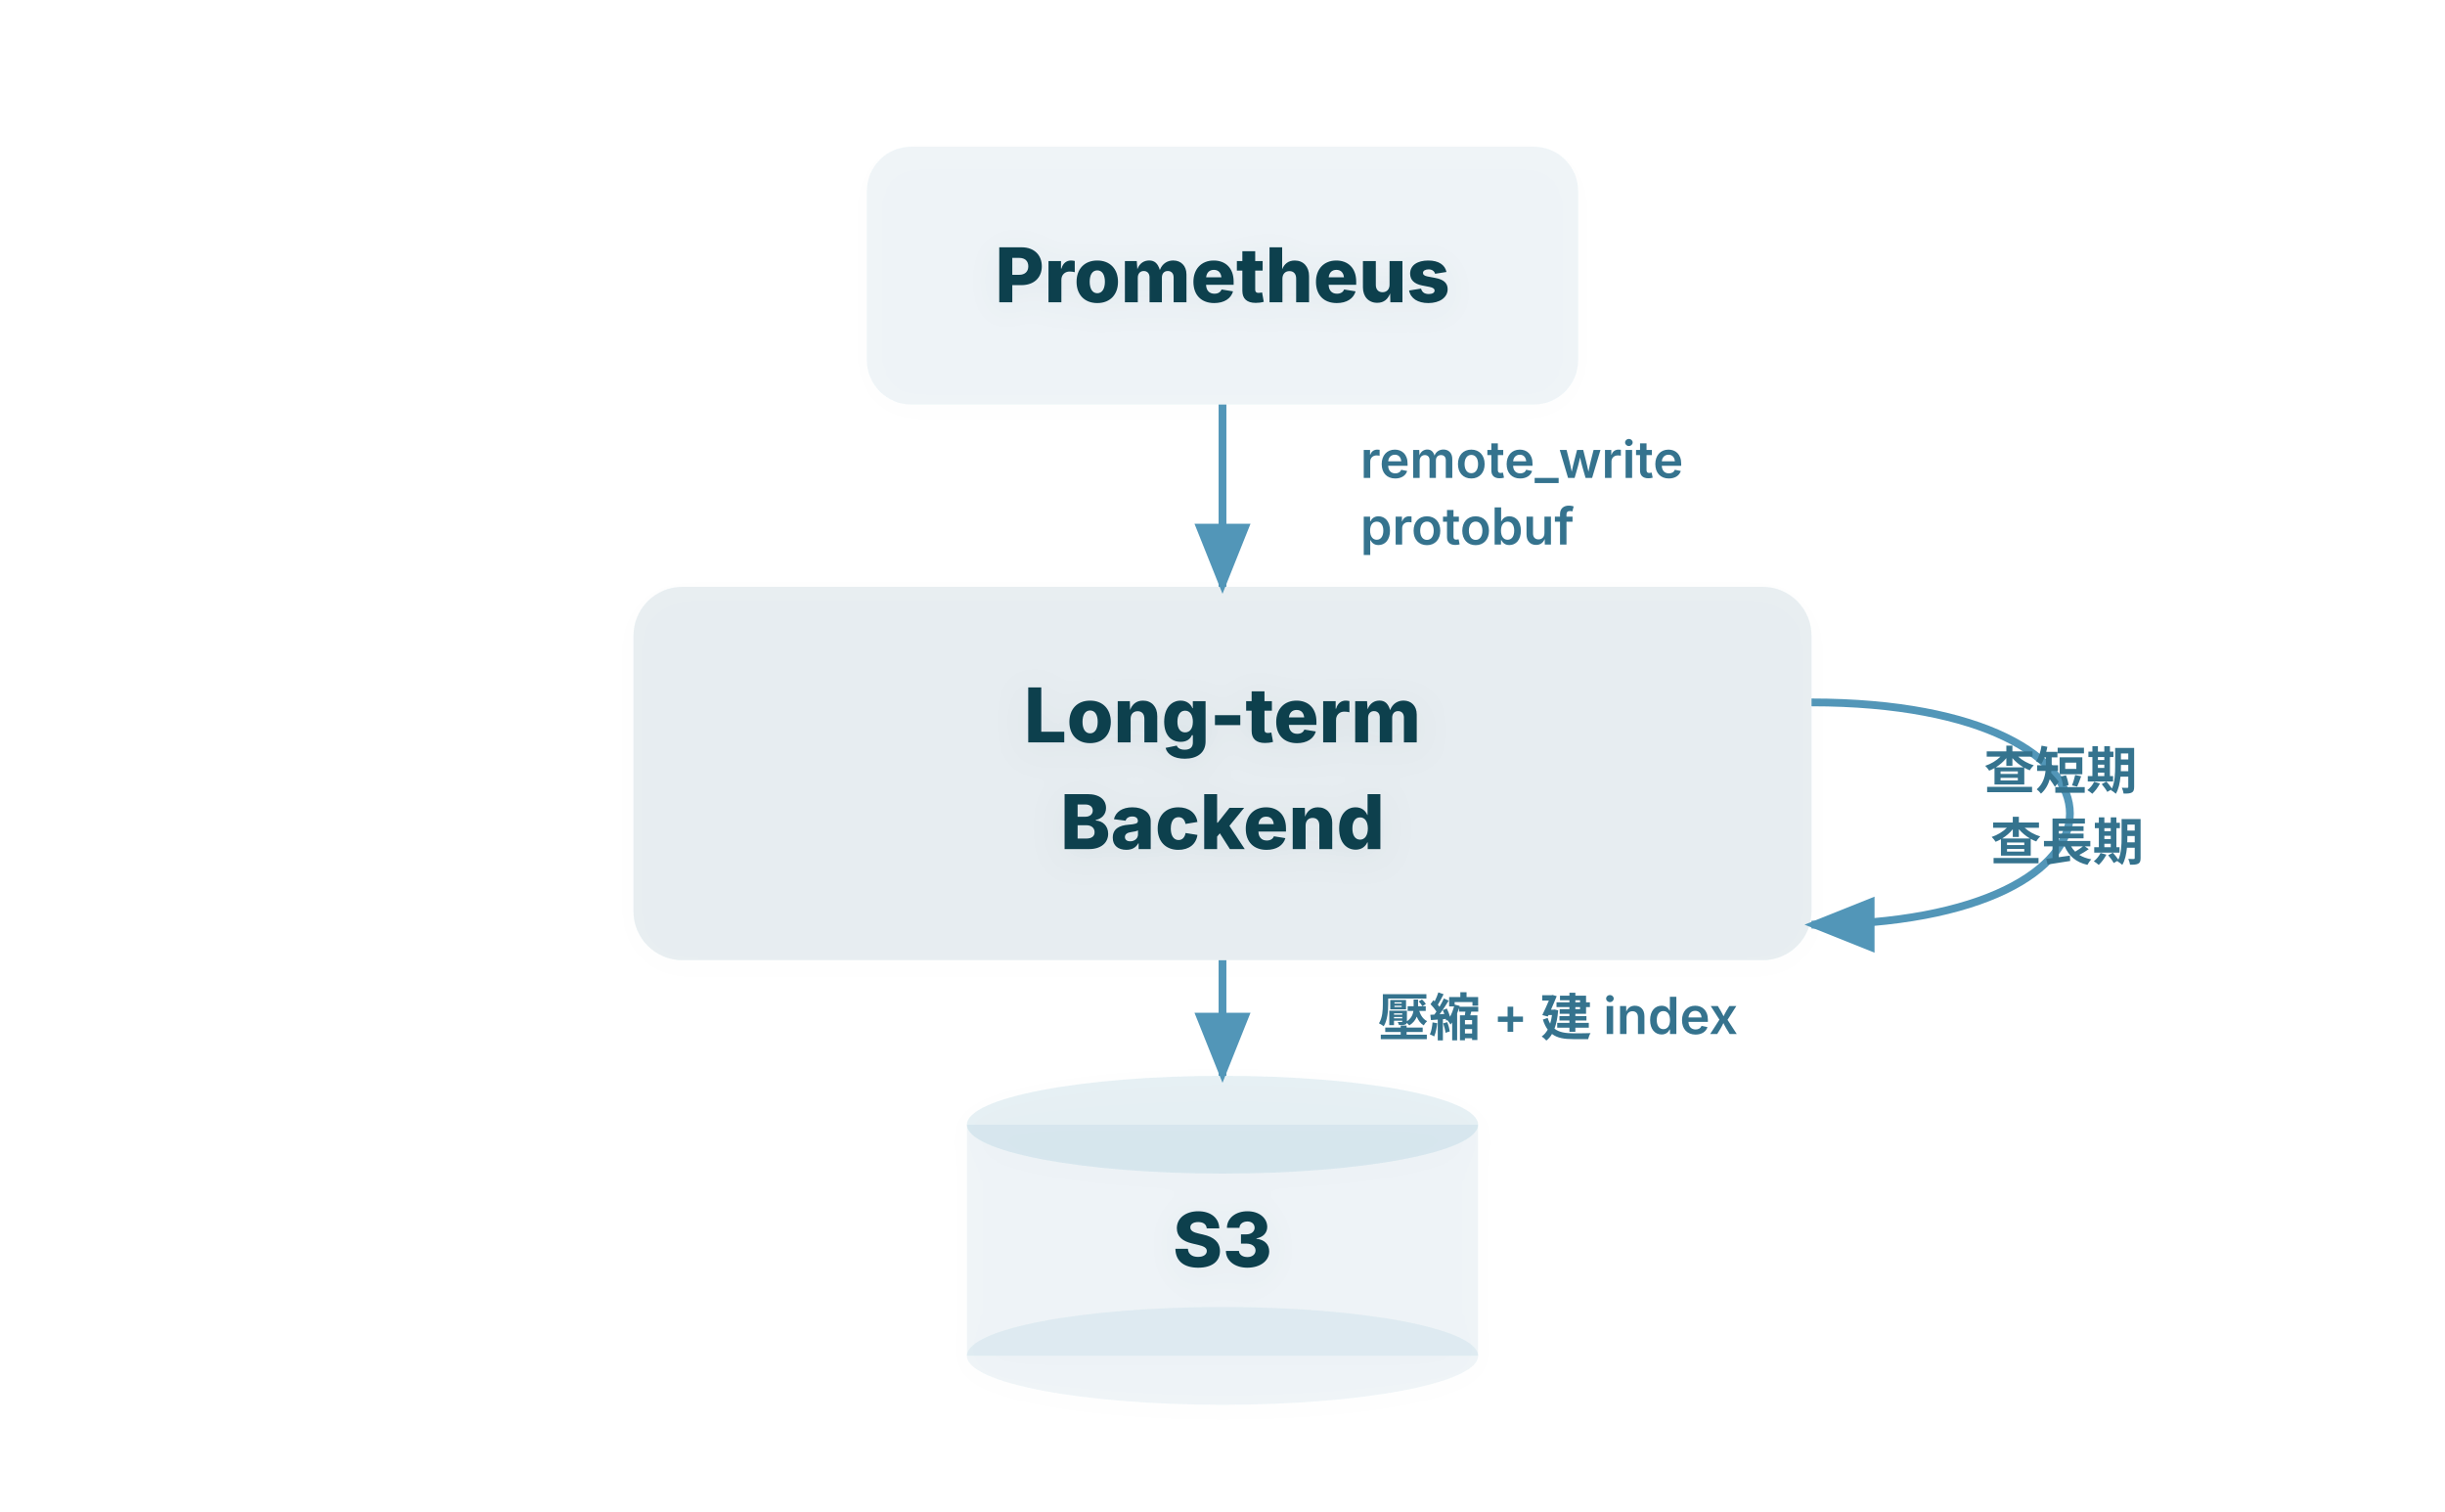
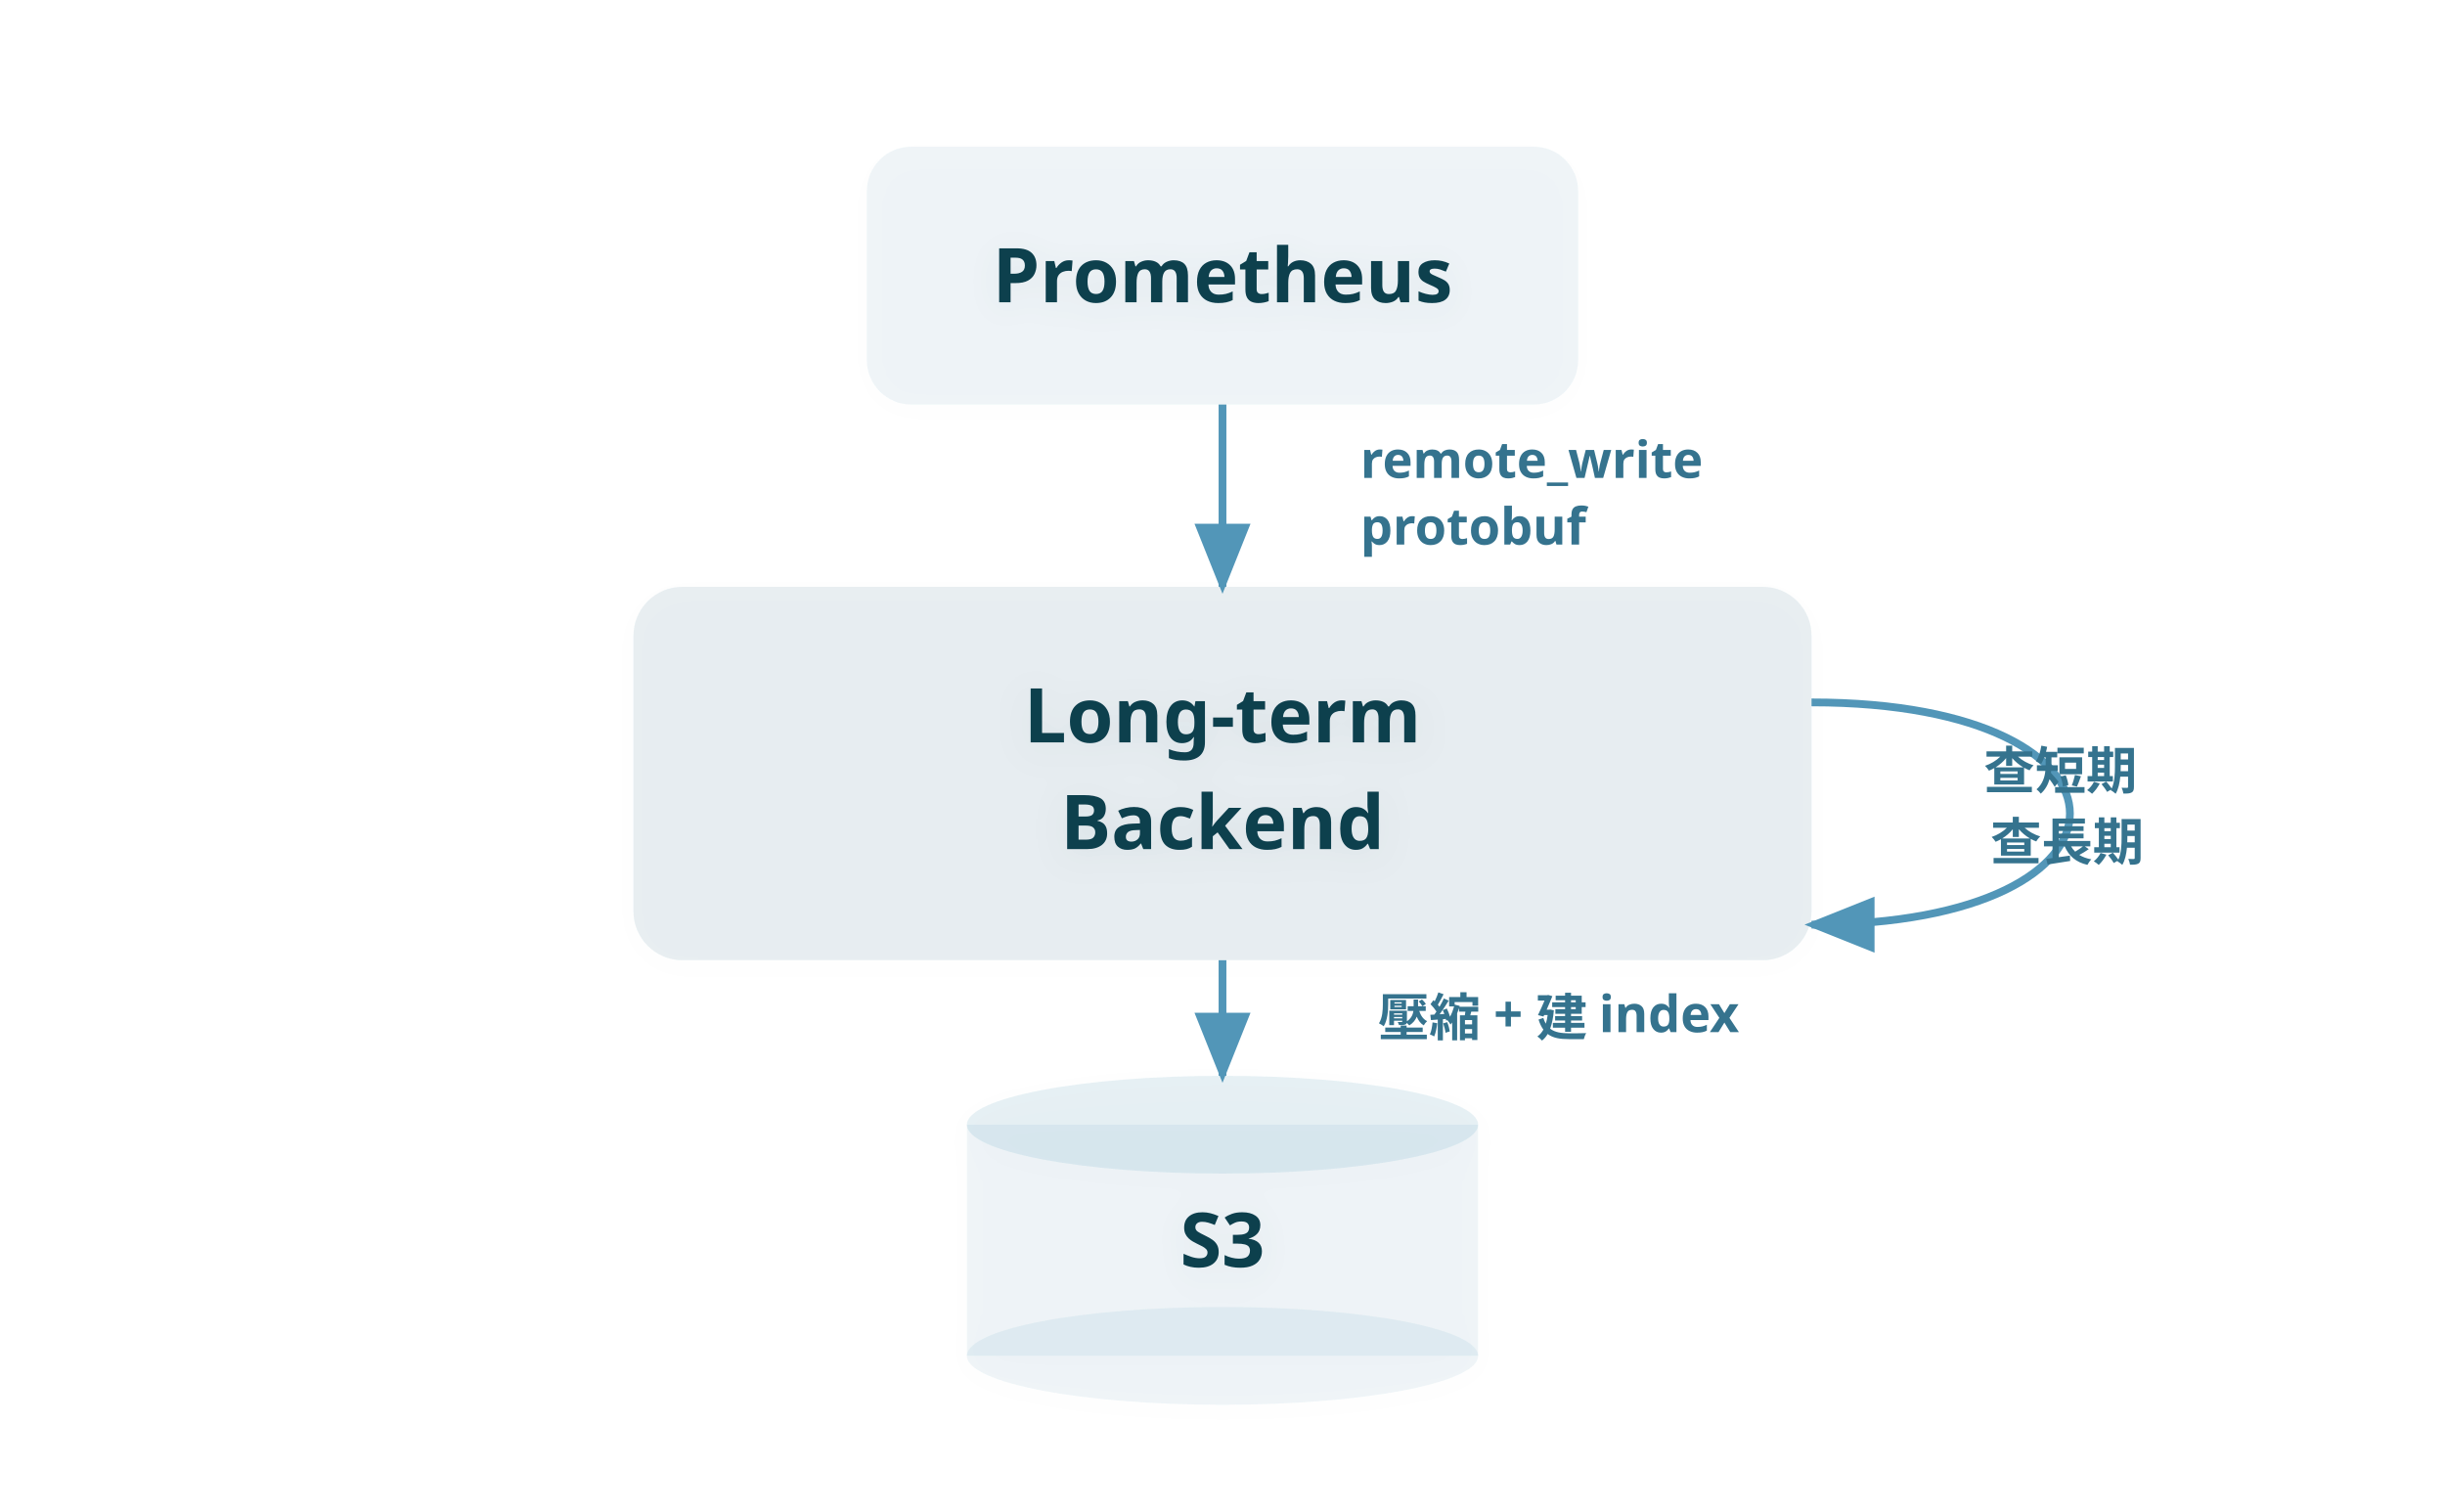
<svg xmlns="http://www.w3.org/2000/svg" viewBox="0 0 1100 680" width="1100" height="680" role="img" aria-labelledby="title desc">
  <defs>
    <filter id="softShadow" x="-20%" y="-20%" width="140%" height="140%">
      <feDropShadow dx="0" dy="3" stdDeviation="7" flood-color="#0E3F4E" flood-opacity="0.08" />
    </filter>
    <marker id="arrowBlue" viewBox="0 0 10 10" refX="9" refY="5" markerWidth="9" markerHeight="9" orient="auto-start-reverse">
      <path d="M 0 1 L 10 5 L 0 9 z" fill="#5296B8" />
    </marker>
    <style>
      text {
-         font-family: Inter, "Noto Sans TC", "Microsoft JhengHei", sans-serif;
+         font-family: Ubuntu, "Noto Sans TC", "Microsoft JhengHei", sans-serif;
        fill: #0E3F4E;
      }
      .node-title { font-size: 34px; font-weight: 800; }
      .node-sub   { font-size: 34px; font-weight: 800; }
      .edge-label { font-size: 23px; font-weight: 600; fill: #35738E; }
      .edge {
        stroke: #5296B8;
        stroke-width: 3.5;
        fill: none;
        marker-end: url(#arrowBlue);
      }
    </style>
  </defs>
  <g filter="url(#softShadow)">
    <rect x="390" y="66" width="320" height="116" rx="20" fill="rgba(82,150,184,0.09)" stroke="none" />
    <text x="550" y="136" text-anchor="middle" class="node-title">Prometheus</text>
  </g>
  <g filter="url(#softShadow)">
    <rect x="285" y="264" width="530" height="168" rx="22" fill="rgba(53,115,142,0.11)" stroke="none" />
    <text x="550" y="334" text-anchor="middle" class="node-title">Long-term</text>
    <text x="550" y="382" text-anchor="middle" class="node-sub">Backend</text>
  </g>
  <g filter="url(#softShadow)">
    <ellipse cx="550" cy="610" rx="115" ry="22" fill="rgba(82,150,184,0.09)" stroke="none" />
    <rect x="435" y="506" width="230" height="104" fill="rgba(82,150,184,0.09)" stroke="none" />
    <line x1="435" y1="506" x2="435" y2="610" stroke="none" />
    <line x1="665" y1="506" x2="665" y2="610" stroke="none" />
    <ellipse cx="550" cy="506" rx="115" ry="22" fill="rgba(82,150,184,0.14)" stroke="none" />
    <text x="550" y="570" text-anchor="middle" class="node-title">S3</text>
  </g>
  <path class="edge" d="M550 182 L550 264" />
  <text x="612" y="215" class="edge-label">
    <tspan x="612" dy="0">remote_write</tspan>
    <tspan x="612" dy="30">protobuf</tspan>
  </text>
  <path class="edge" d="M550 432 L550 484" />
  <text x="620" y="466" class="edge-label">壓縮 + 建 index</text>
  <path class="edge" d="M815 316 C 970 316, 970 416, 815 416" />
  <text x="900" y="355" class="edge-label" text-anchor="middle">
    <tspan x="930" dy="0">查短期</tspan>
    <tspan x="930" dy="32">查長期</tspan>
  </text>
</svg>
